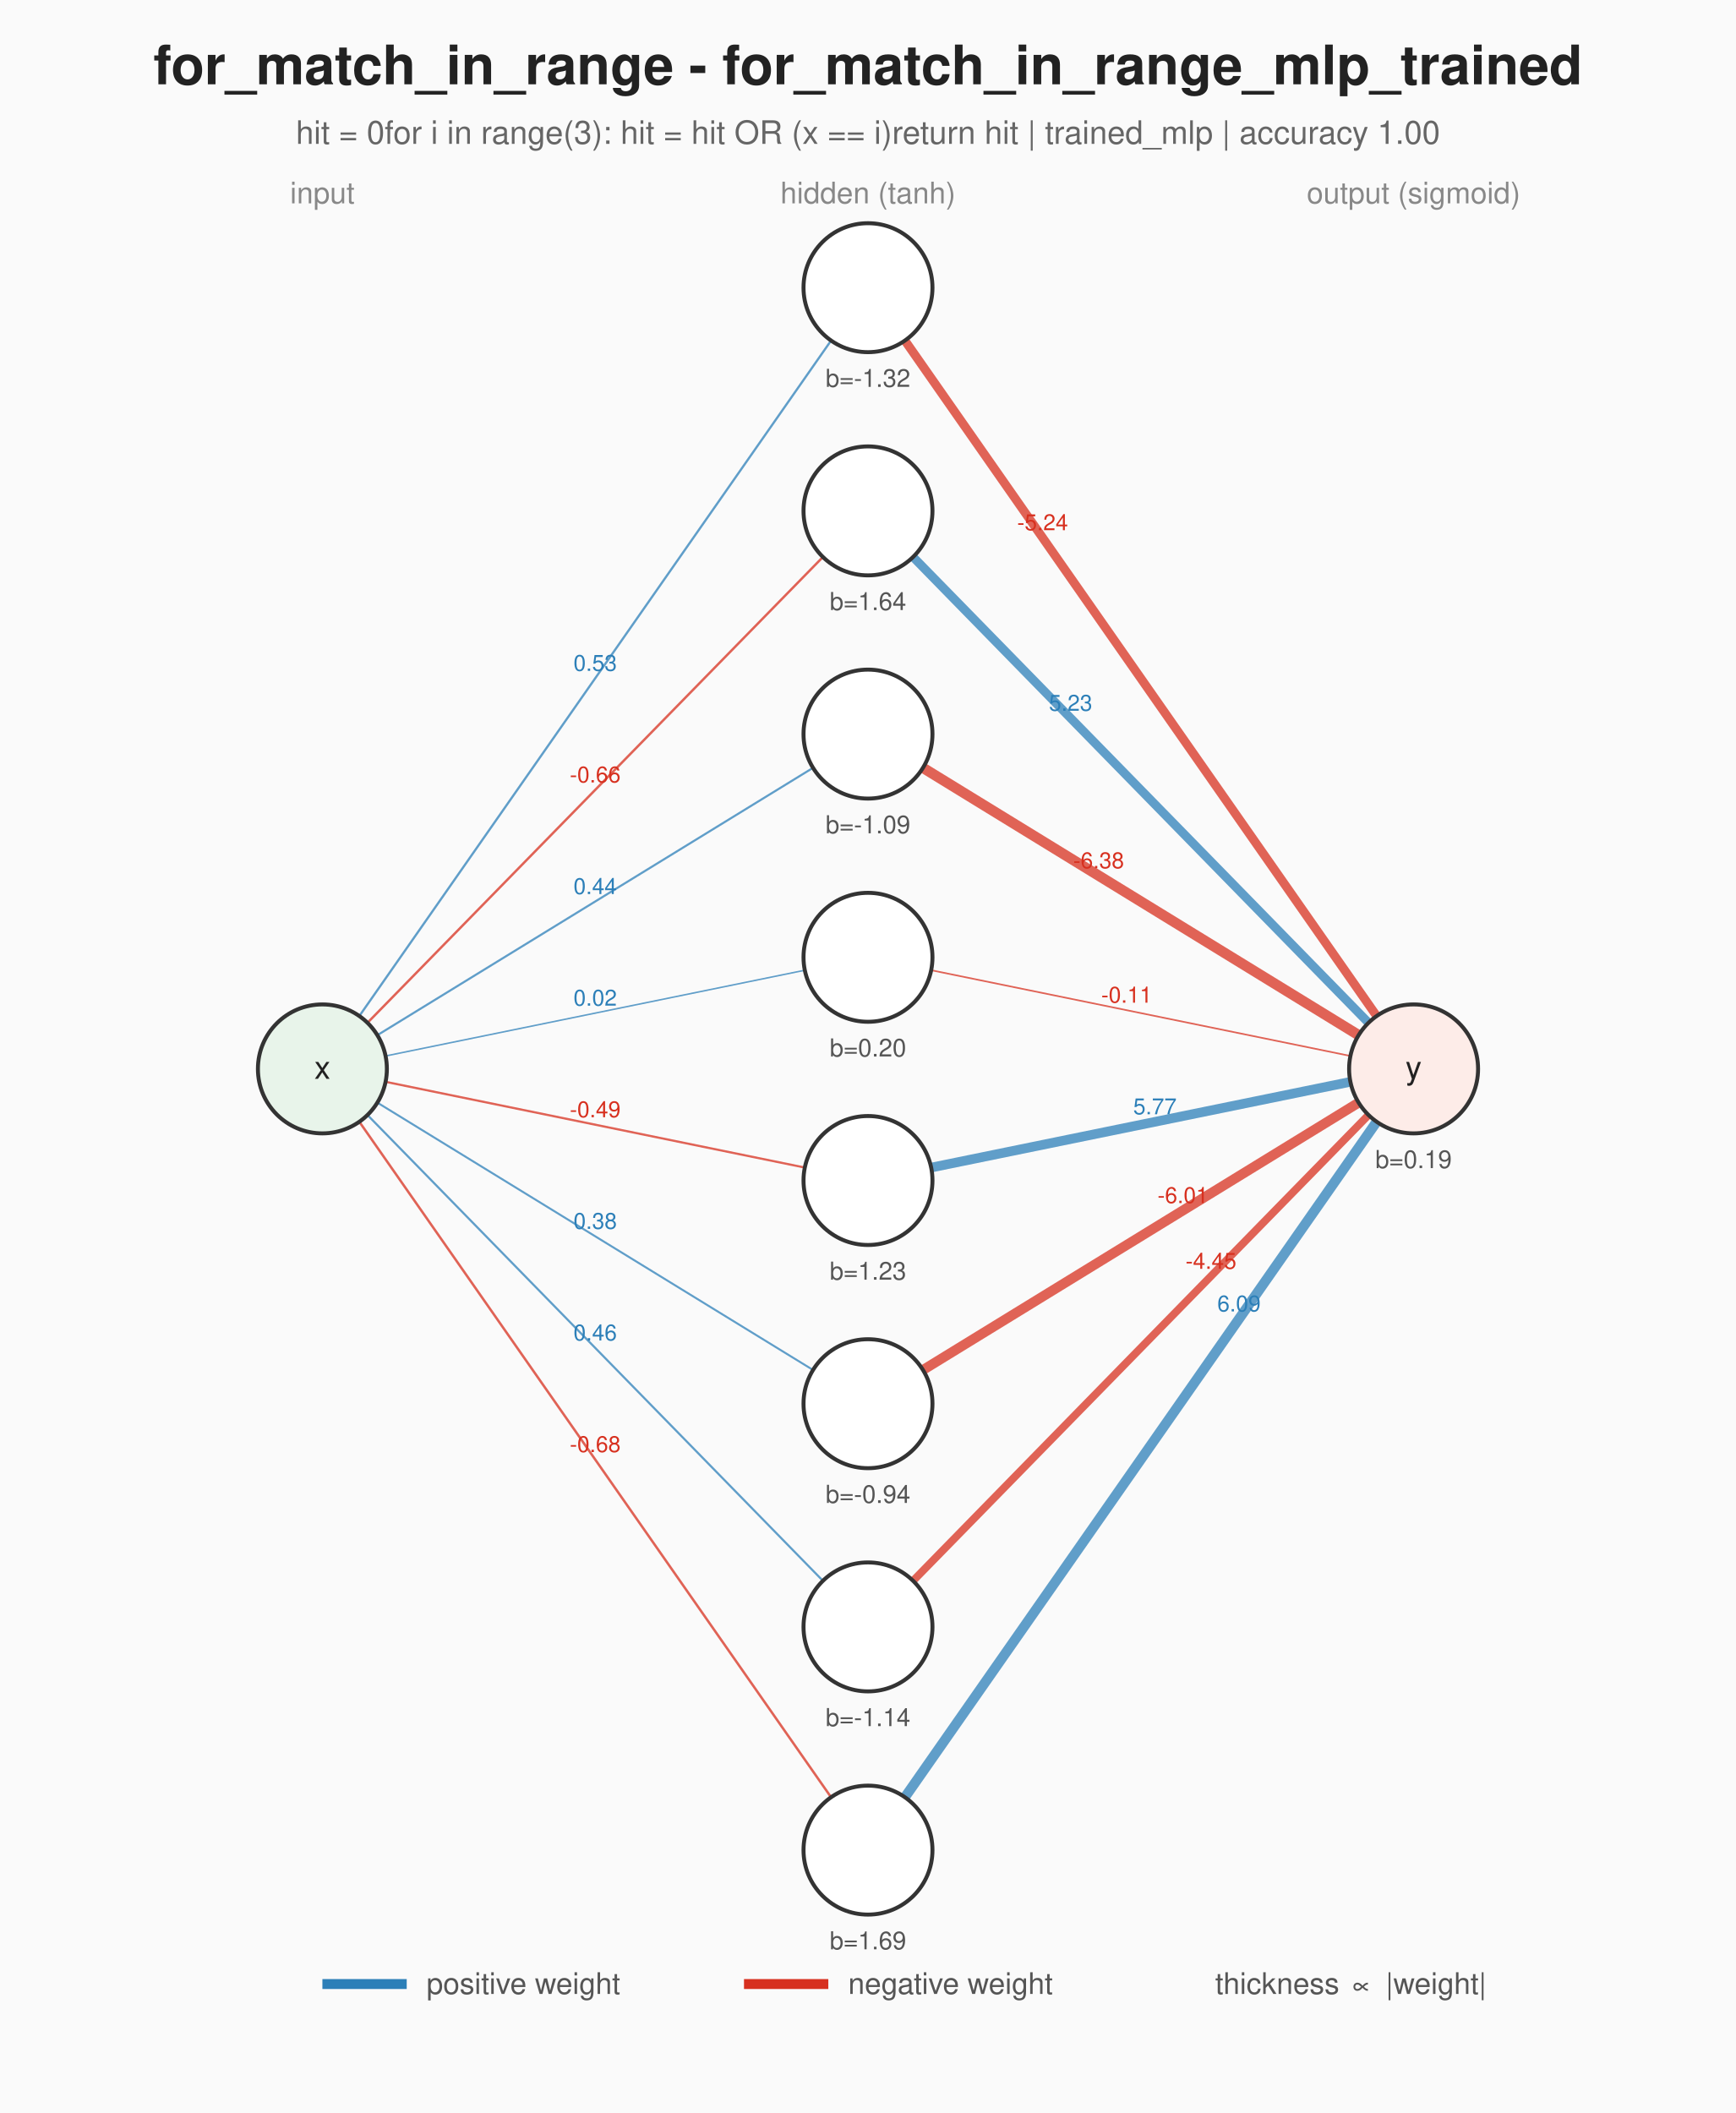
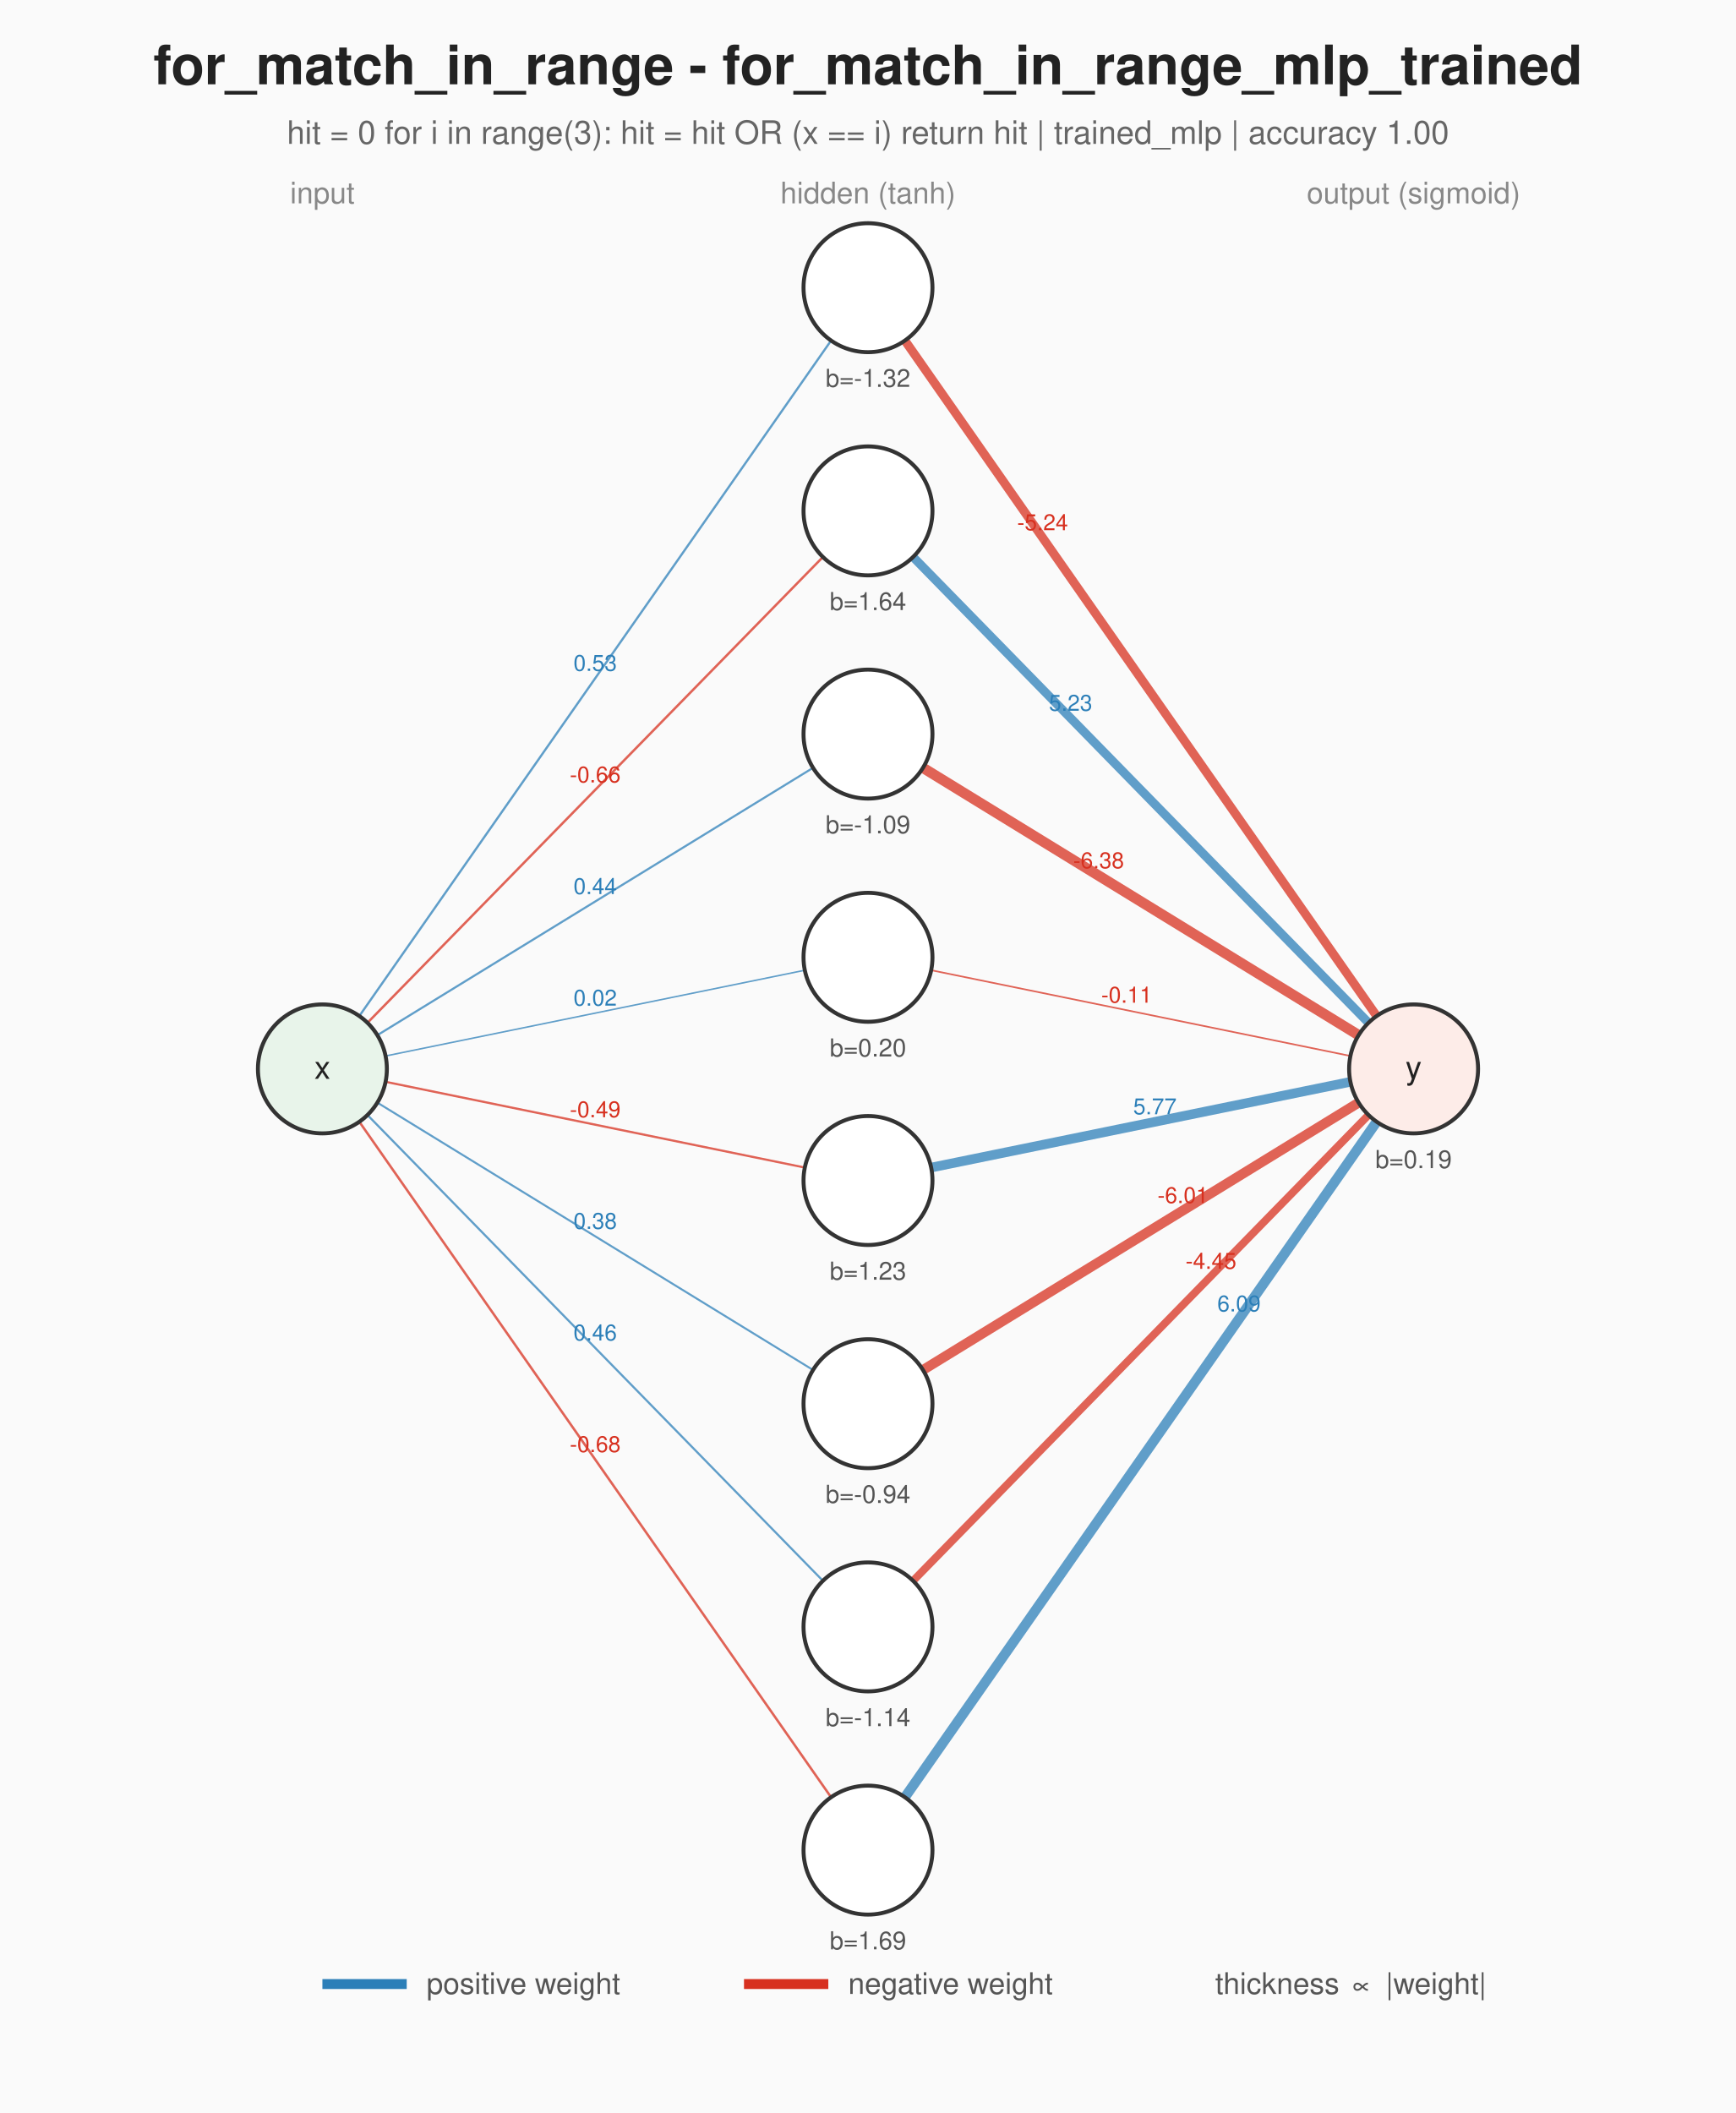
<svg xmlns="http://www.w3.org/2000/svg" width="700" height="852" viewBox="0 0 700 852" font-family="Helvetica, Arial, sans-serif">
  <rect width="700" height="852" fill="#fafafa" />
  <text x="350.0" y="34" text-anchor="middle" font-size="22" font-weight="bold" fill="#222">for_match_in_range - for_match_in_range_mlp_trained</text>
  <text x="350.0" y="58" text-anchor="middle" font-size="13" fill="#666">
- hit = 0
- for i in range(3):
-     hit = hit OR (x == i)
- return hit
-   |  trained_mlp  |  accuracy 1.00</text>
+         hit = 0
+         for i in range(3):
+             hit = hit OR (x == i)
+         return hit
+           |  trained_mlp  |  accuracy 1.00</text>
  <line x1="130.0" y1="431.0" x2="350.0" y2="116.0" stroke="#2c7fb8" stroke-width="0.90" stroke-opacity="0.75" />
  <text x="240.0" y="270.5" text-anchor="middle" font-size="9" fill="#2c7fb8">0.53</text>
  <line x1="130.0" y1="431.0" x2="350.0" y2="206.0" stroke="#d7301f" stroke-width="0.97" stroke-opacity="0.75" />
  <text x="240.0" y="315.5" text-anchor="middle" font-size="9" fill="#d7301f">-0.66</text>
  <line x1="130.0" y1="431.0" x2="350.0" y2="296.0" stroke="#2c7fb8" stroke-width="0.85" stroke-opacity="0.75" />
  <text x="240.0" y="360.5" text-anchor="middle" font-size="9" fill="#2c7fb8">0.44</text>
  <line x1="130.0" y1="431.0" x2="350.0" y2="386.0" stroke="#2c7fb8" stroke-width="0.61" stroke-opacity="0.75" />
  <text x="240.0" y="405.5" text-anchor="middle" font-size="9" fill="#2c7fb8">0.02</text>
  <line x1="130.0" y1="431.0" x2="350.0" y2="476.0" stroke="#d7301f" stroke-width="0.88" stroke-opacity="0.75" />
  <text x="240.0" y="450.5" text-anchor="middle" font-size="9" fill="#d7301f">-0.49</text>
  <line x1="130.0" y1="431.0" x2="350.0" y2="566.0" stroke="#2c7fb8" stroke-width="0.81" stroke-opacity="0.75" />
  <text x="240.0" y="495.5" text-anchor="middle" font-size="9" fill="#2c7fb8">0.38</text>
  <line x1="130.0" y1="431.0" x2="350.0" y2="656.0" stroke="#2c7fb8" stroke-width="0.86" stroke-opacity="0.75" />
  <text x="240.0" y="540.5" text-anchor="middle" font-size="9" fill="#2c7fb8">0.46</text>
  <line x1="130.0" y1="431.0" x2="350.0" y2="746.0" stroke="#d7301f" stroke-width="0.98" stroke-opacity="0.75" />
  <text x="240.0" y="585.5" text-anchor="middle" font-size="9" fill="#d7301f">-0.68</text>
  <line x1="350.0" y1="116.0" x2="570.0" y2="431.0" stroke="#d7301f" stroke-width="3.56" stroke-opacity="0.75" />
  <text x="420.4" y="213.8" text-anchor="middle" font-size="9" fill="#d7301f">-5.24</text>
  <line x1="350.0" y1="206.0" x2="570.0" y2="431.0" stroke="#2c7fb8" stroke-width="3.55" stroke-opacity="0.75" />
  <text x="431.7" y="286.6" text-anchor="middle" font-size="9" fill="#2c7fb8">5.23</text>
  <line x1="350.0" y1="296.0" x2="570.0" y2="431.0" stroke="#d7301f" stroke-width="4.20" stroke-opacity="0.75" />
  <text x="443.0" y="350.1" text-anchor="middle" font-size="9" fill="#d7301f">-6.38</text>
  <line x1="350.0" y1="386.0" x2="570.0" y2="431.0" stroke="#d7301f" stroke-width="0.66" stroke-opacity="0.75" />
  <text x="454.3" y="404.3" text-anchor="middle" font-size="9" fill="#d7301f">-0.11</text>
  <line x1="350.0" y1="476.0" x2="570.0" y2="431.0" stroke="#2c7fb8" stroke-width="3.86" stroke-opacity="0.75" />
  <text x="465.7" y="449.3" text-anchor="middle" font-size="9" fill="#2c7fb8">5.77</text>
  <line x1="350.0" y1="566.0" x2="570.0" y2="431.0" stroke="#d7301f" stroke-width="3.99" stroke-opacity="0.75" />
  <text x="477.0" y="485.1" text-anchor="middle" font-size="9" fill="#d7301f">-6.01</text>
  <line x1="350.0" y1="656.0" x2="570.0" y2="431.0" stroke="#d7301f" stroke-width="3.11" stroke-opacity="0.75" />
  <text x="488.3" y="511.6" text-anchor="middle" font-size="9" fill="#d7301f">-4.45</text>
  <line x1="350.0" y1="746.0" x2="570.0" y2="431.0" stroke="#2c7fb8" stroke-width="4.04" stroke-opacity="0.75" />
  <text x="499.6" y="528.8" text-anchor="middle" font-size="9" fill="#2c7fb8">6.09</text>
  <circle cx="130.0" cy="431.0" r="26" fill="#e8f4ea" stroke="#333333" stroke-width="1.6" />
  <text x="130.0" y="435.0" text-anchor="middle" font-size="13" fill="#222">x</text>
  <text x="130.0" y="82.0" text-anchor="middle" font-size="12" fill="#888">input</text>
  <circle cx="350.0" cy="116.0" r="26" fill="#ffffff" stroke="#333333" stroke-width="1.6" />
  <text x="350.0" y="156.0" text-anchor="middle" font-size="10" fill="#555">b=-1.32</text>
  <circle cx="350.0" cy="206.0" r="26" fill="#ffffff" stroke="#333333" stroke-width="1.6" />
  <text x="350.0" y="246.0" text-anchor="middle" font-size="10" fill="#555">b=1.64</text>
  <circle cx="350.0" cy="296.0" r="26" fill="#ffffff" stroke="#333333" stroke-width="1.6" />
  <text x="350.0" y="336.0" text-anchor="middle" font-size="10" fill="#555">b=-1.09</text>
  <circle cx="350.0" cy="386.0" r="26" fill="#ffffff" stroke="#333333" stroke-width="1.6" />
  <text x="350.0" y="426.0" text-anchor="middle" font-size="10" fill="#555">b=0.20</text>
  <circle cx="350.0" cy="476.0" r="26" fill="#ffffff" stroke="#333333" stroke-width="1.6" />
  <text x="350.0" y="516.0" text-anchor="middle" font-size="10" fill="#555">b=1.23</text>
  <circle cx="350.0" cy="566.0" r="26" fill="#ffffff" stroke="#333333" stroke-width="1.6" />
  <text x="350.0" y="606.0" text-anchor="middle" font-size="10" fill="#555">b=-0.94</text>
  <circle cx="350.0" cy="656.0" r="26" fill="#ffffff" stroke="#333333" stroke-width="1.6" />
  <text x="350.0" y="696.0" text-anchor="middle" font-size="10" fill="#555">b=-1.14</text>
  <circle cx="350.0" cy="746.0" r="26" fill="#ffffff" stroke="#333333" stroke-width="1.6" />
  <text x="350.0" y="786.0" text-anchor="middle" font-size="10" fill="#555">b=1.69</text>
  <text x="350.0" y="82.0" text-anchor="middle" font-size="12" fill="#888">hidden (tanh)</text>
  <circle cx="570.0" cy="431.0" r="26" fill="#fdece8" stroke="#333333" stroke-width="1.6" />
  <text x="570.0" y="435.0" text-anchor="middle" font-size="13" fill="#222">y</text>
  <text x="570.0" y="471.0" text-anchor="middle" font-size="10" fill="#555">b=0.19</text>
  <text x="570.0" y="82.0" text-anchor="middle" font-size="12" fill="#888">output (sigmoid)</text>
  <line x1="130" y1="800" x2="164" y2="800" stroke="#2c7fb8" stroke-width="4" />
  <text x="172" y="804" font-size="12" fill="#555">positive weight</text>
  <line x1="300" y1="800" x2="334" y2="800" stroke="#d7301f" stroke-width="4" />
  <text x="342" y="804" font-size="12" fill="#555">negative weight</text>
  <text x="490" y="804" font-size="12" fill="#555">thickness ∝ |weight|</text>
</svg>
